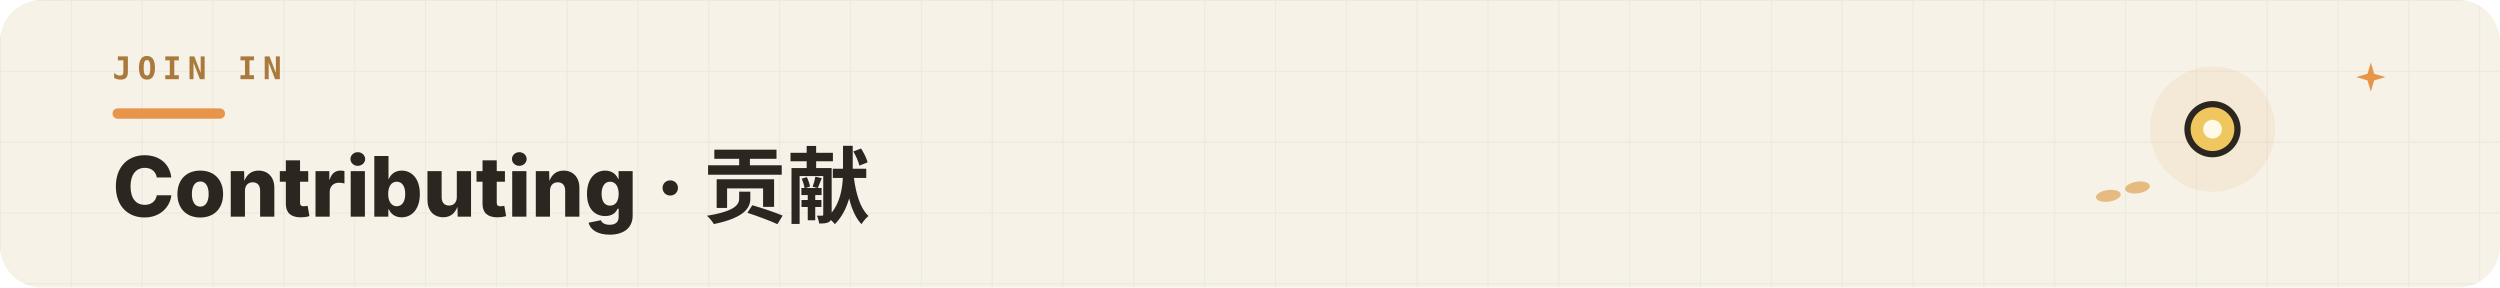
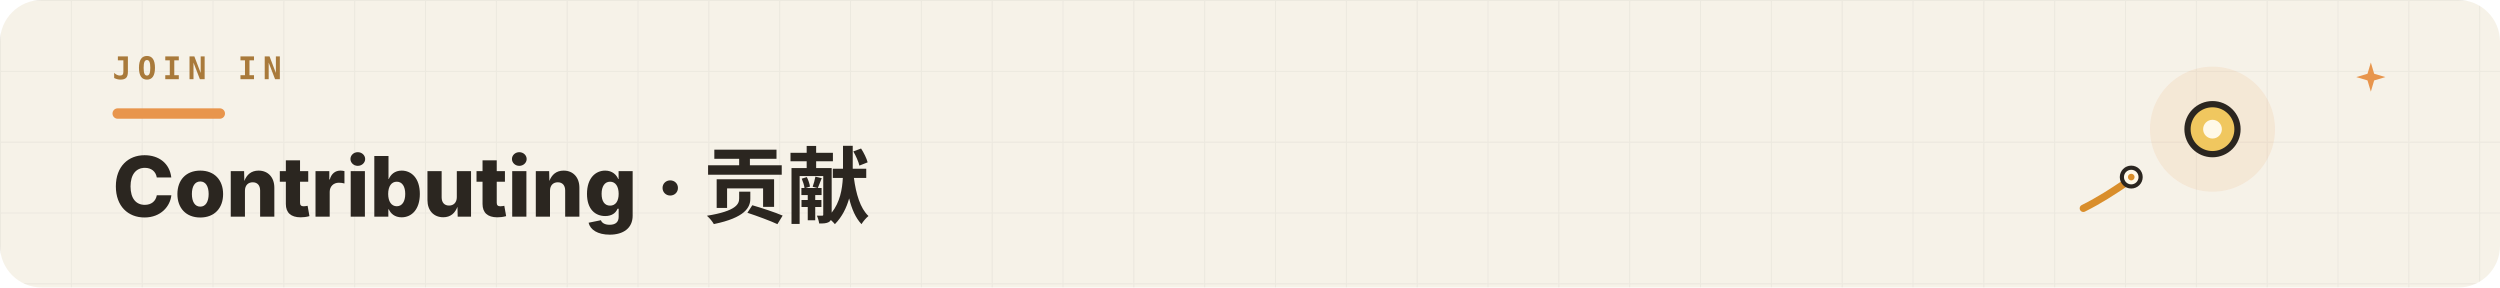
<svg xmlns="http://www.w3.org/2000/svg" width="1200" height="138" viewBox="0 0 1200 138" role="img" aria-label="Contributing · 贡献">
  <defs>
    <pattern id="g" width="34" height="34" patternUnits="userSpaceOnUse">
      <path d="M34 0H0V34" fill="none" stroke="#2B2620" stroke-opacity="0.045" />
    </pattern>
  </defs>
  <rect width="1200" height="138" rx="20" fill="#F6F2E8" />
  <rect width="1200" height="138" rx="20" fill="url(#g)" />
  <text x="54" y="38" font-family="ui-monospace, 'SF Mono', Menlo, monospace" font-size="15" font-weight="700" letter-spacing="3" fill="#A97A3B">JOIN IN</text>
  <rect x="54" y="52" width="54" height="5" rx="2.5" fill="#E8954C" />
  <text x="54" y="104" font-family="-apple-system, BlinkMacSystemFont, 'Segoe UI', 'PingFang SC', sans-serif" font-size="40" font-weight="800" fill="#2B2620">Contributing · 贡献</text>
  <circle cx="1062" cy="62" r="30" fill="#E8954C" opacity="0.12" />
  <circle cx="1062" cy="62" r="12" fill="#F0C75F" stroke="#2B2620" stroke-width="3" />
  <circle cx="1062" cy="62" r="4.5" fill="#FFF9E8" />
-   <ellipse cx="1012" cy="94" rx="6" ry="2.8" fill="#D98E2B" opacity="0.55" transform="rotate(-8 1012 94)" />
-   <ellipse cx="1026" cy="90" rx="6" ry="2.8" fill="#D98E2B" opacity="0.55" transform="rotate(-8 1026 90)" />
+   <path d="M1000 100 C 1008 96 1014 92 1020 88" fill="none" stroke="#D98E2B" stroke-width="3.5" stroke-linecap="round" />
+   <circle cx="1023" cy="85" r="4.5" fill="#FFF9E8" stroke="#2B2620" stroke-width="2" />
+   <circle cx="1023" cy="85" r="1.6" fill="#D98E2B" />
  <path d="M1138 30 L1139.6 35.4 L1145 37 L1139.6 38.6 L1138 44 L1136.4 38.6 L1131 37 L1136.4 35.4 Z" fill="#E8954C" />
</svg>
